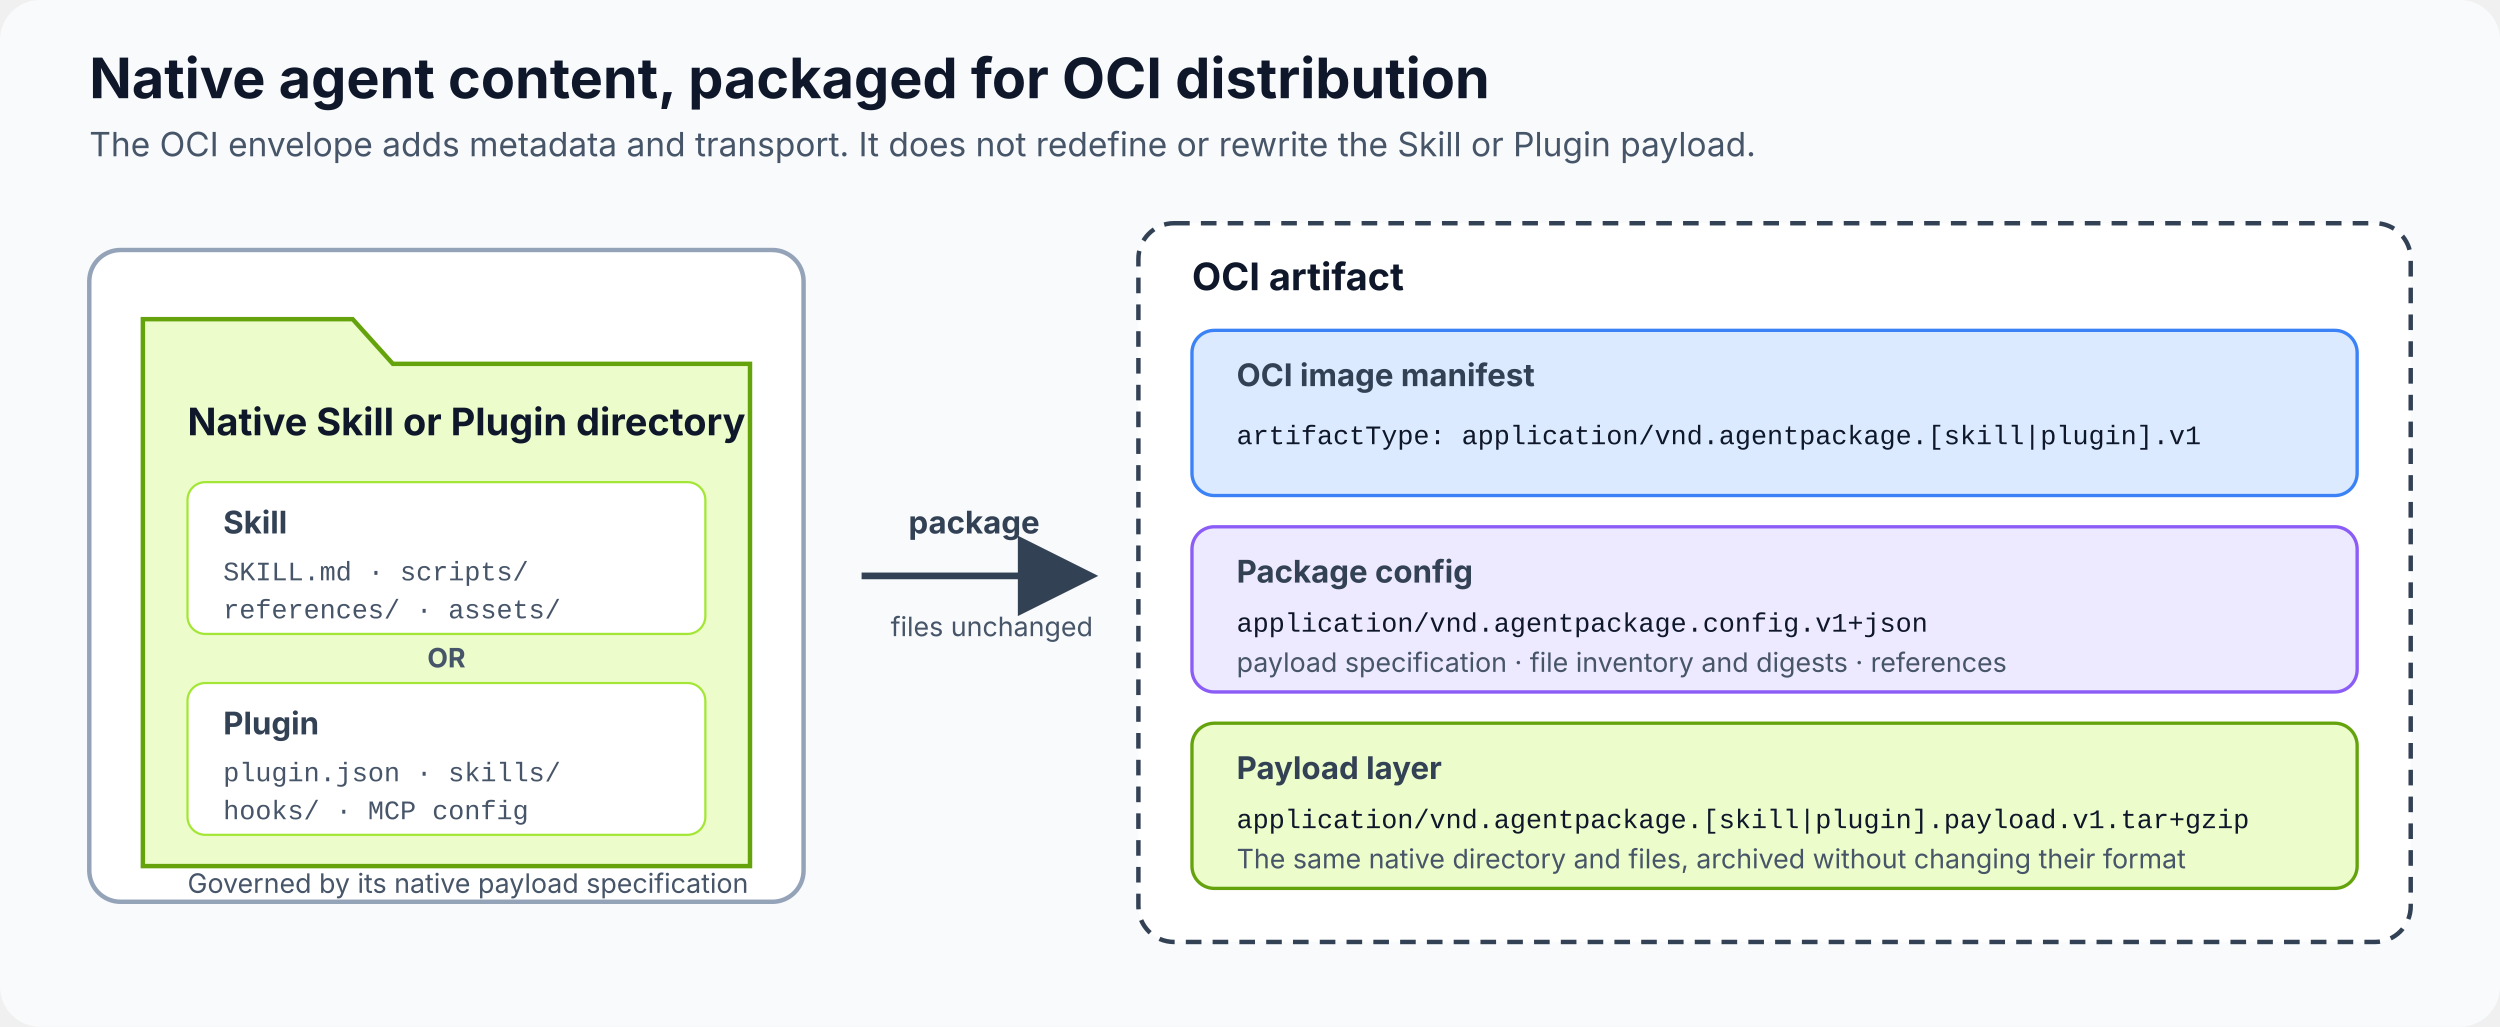
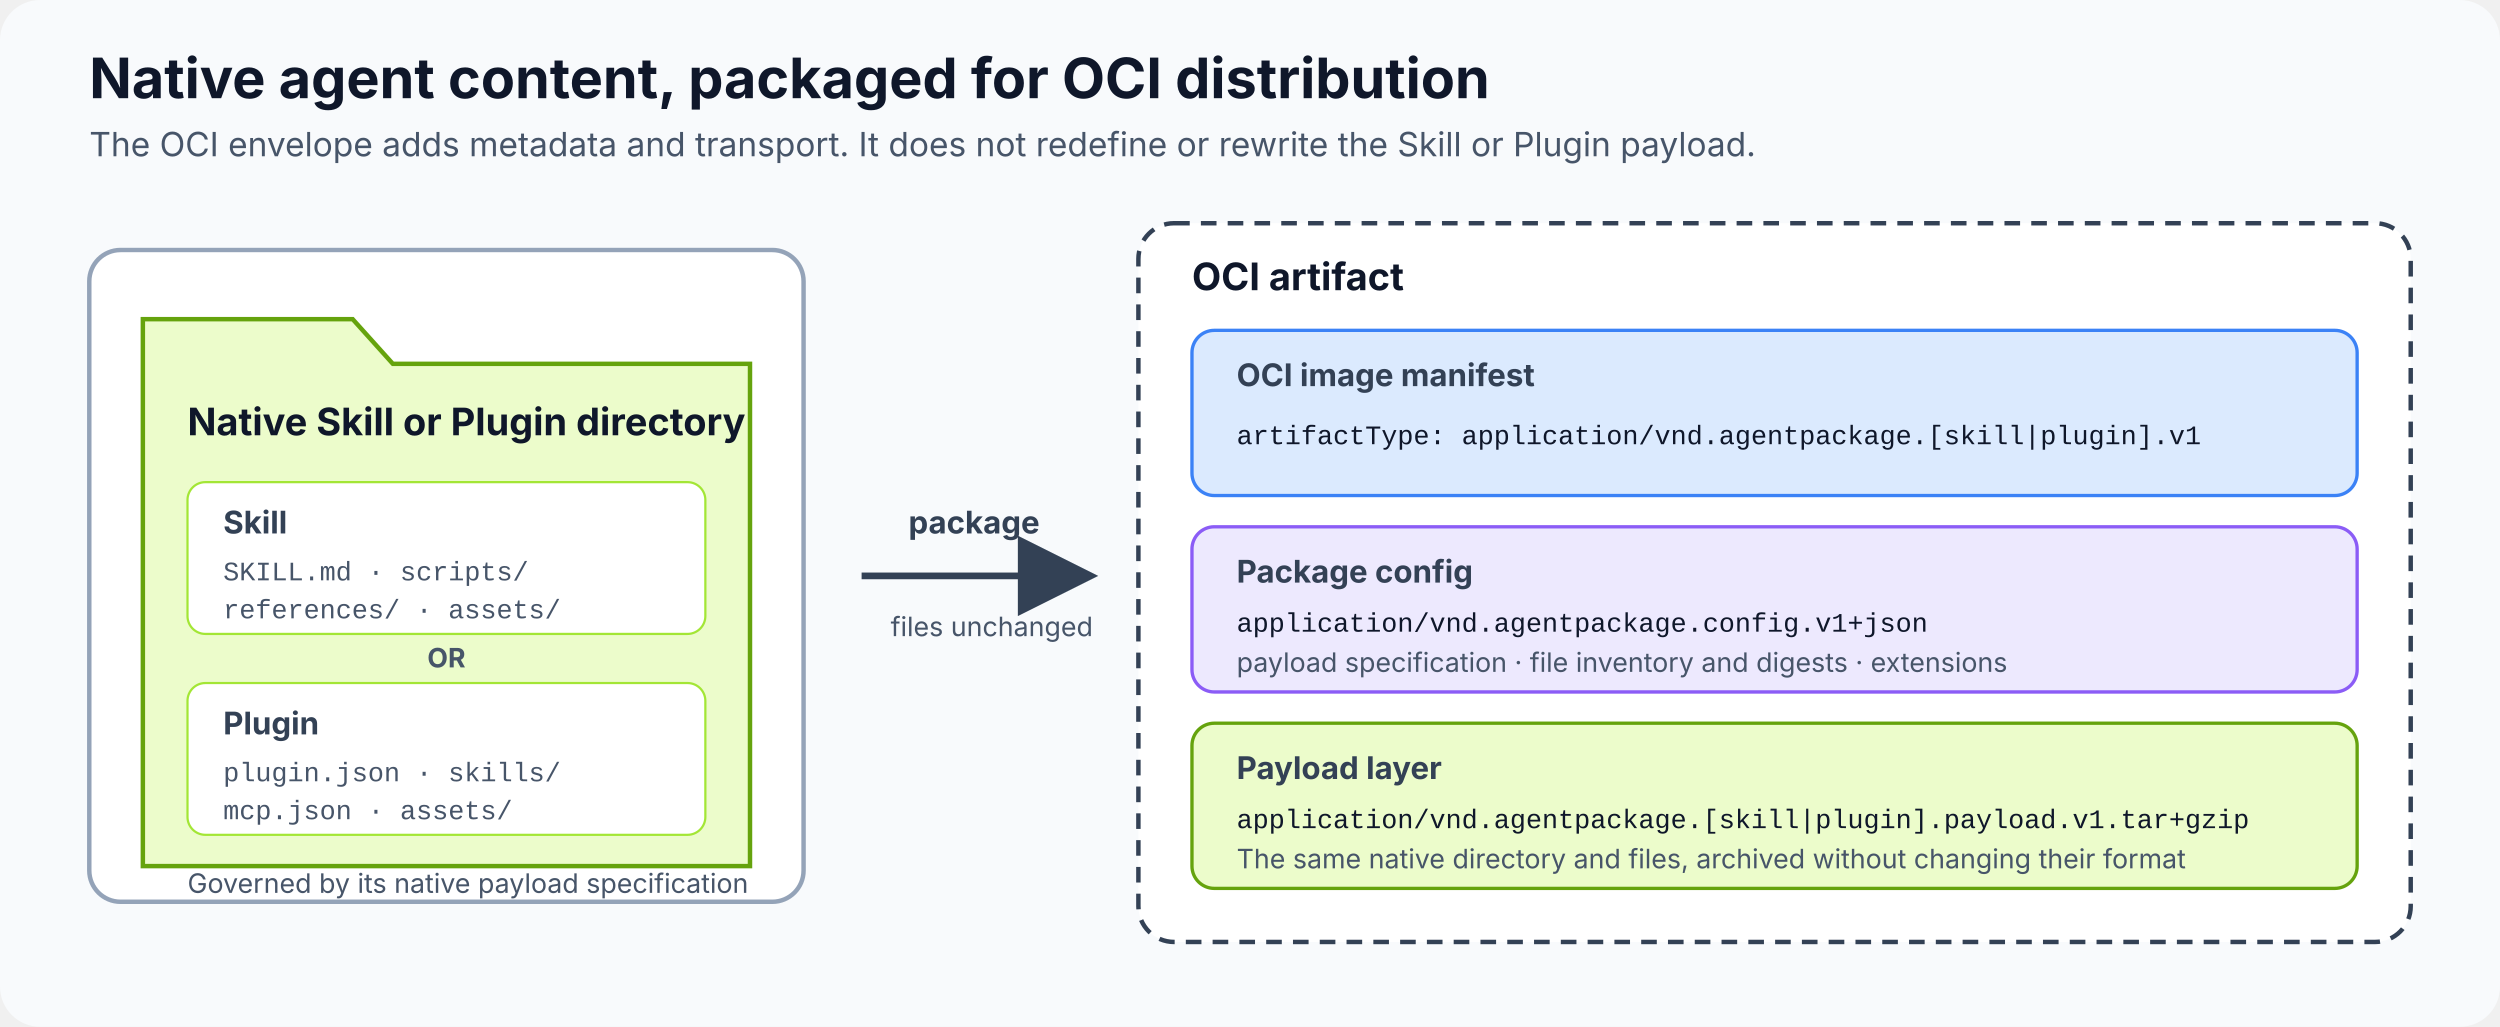
<svg xmlns="http://www.w3.org/2000/svg" width="1120" height="460" viewBox="0 0 1120 460" role="img" aria-labelledby="title desc">
  <defs>
    <marker id="arrow" markerWidth="12" markerHeight="12" refX="10" refY="6" orient="auto" markerUnits="strokeWidth">
      <path d="M0,0 L12,6 L0,12 Z" fill="#334155" />
    </marker>
    <style>
      .sans { font-family: Inter, ui-sans-serif, system-ui, -apple-system, BlinkMacSystemFont, "Segoe UI", sans-serif; }
      .mono { font-family: "SFMono-Regular", Consolas, "Liberation Mono", monospace; }
      .title { font-size: 25px; font-weight: 700; fill: #0f172a; }
      .subtitle { font-size: 15px; fill: #475569; }
      .heading { font-size: 17px; font-weight: 700; fill: #0f172a; }
      .body { font-size: 14px; fill: #334155; }
      .small { font-size: 12px; fill: #475569; }
      .code { font-size: 12px; fill: #0f172a; }
    </style>
  </defs>
  <rect width="1120" height="460" rx="18" fill="#f8fafc" />
  <text x="40" y="44" class="sans title">Native agent content, packaged for OCI distribution</text>
  <text x="40" y="70" class="sans subtitle">The OCI envelope adds metadata and transport. It does not redefine or rewrite the Skill or Plugin payload.</text>
  <rect x="40" y="112" width="320" height="292" rx="14" fill="#ffffff" stroke="#94a3b8" stroke-width="2" />
  <path d="M64 143 h94 l18 20 h160 v225 H64 Z" fill="#ecfccb" stroke="#65a30d" stroke-width="2" />
  <text x="84" y="195" class="sans heading">Native Skill or Plugin directory</text>
  <rect x="84" y="216" width="232" height="68" rx="8" fill="#ffffff" stroke="#a3e635" />
  <text x="100" y="239" class="sans body" font-weight="700">Skill</text>
  <text x="100" y="260" class="mono small">SKILL.md · scripts/</text>
  <text x="100" y="277" class="mono small">references/ · assets/</text>
  <text x="200" y="299" class="sans small" font-weight="700" text-anchor="middle">OR</text>
  <rect x="84" y="306" width="232" height="68" rx="8" fill="#ffffff" stroke="#a3e635" />
  <text x="100" y="329" class="sans body" font-weight="700">Plugin</text>
  <text x="100" y="350" class="mono small">plugin.json · skills/</text>
-   <text x="100" y="367" class="mono small">hooks/ · MCP config</text>
+   <text x="100" y="367" class="mono small">mcp.json · assets/</text>
  <text x="84" y="400" class="sans small">Governed by its native payload specification</text>
  <line x1="386" y1="258" x2="486" y2="258" stroke="#334155" stroke-width="3" marker-end="url(#arrow)" />
  <text x="407" y="239" class="sans body" font-weight="700">package</text>
  <text x="399" y="285" class="sans small">files unchanged</text>
  <rect x="510" y="100" width="570" height="322" rx="16" fill="#ffffff" stroke="#334155" stroke-width="2" stroke-dasharray="7 5" />
  <text x="534" y="130" class="sans heading">OCI artifact</text>
  <rect x="534" y="148" width="522" height="74" rx="10" fill="#dbeafe" stroke="#3b82f6" stroke-width="1.5" />
  <text x="554" y="173" class="sans body" font-weight="700">OCI image manifest</text>
  <text x="554" y="199" class="mono code">artifactType: application/vnd.agentpackage.[skill|plugin].v1</text>
  <rect x="534" y="236" width="522" height="74" rx="10" fill="#ede9fe" stroke="#8b5cf6" stroke-width="1.5" />
  <text x="554" y="261" class="sans body" font-weight="700">Package config</text>
  <text x="554" y="283" class="mono code">application/vnd.agentpackage.config.v1+json</text>
-   <text x="554" y="301" class="sans small">payload specification · file inventory and digests · references</text>
+   <text x="554" y="301" class="sans small">payload specification · file inventory and digests · extensions</text>
  <rect x="534" y="324" width="522" height="74" rx="10" fill="#ecfccb" stroke="#65a30d" stroke-width="1.5" />
  <text x="554" y="349" class="sans body" font-weight="700">Payload layer</text>
  <text x="554" y="371" class="mono code">application/vnd.agentpackage.[skill|plugin].payload.v1.tar+gzip</text>
  <text x="554" y="389" class="sans small">The same native directory and files, archived without changing their format</text>
</svg>
